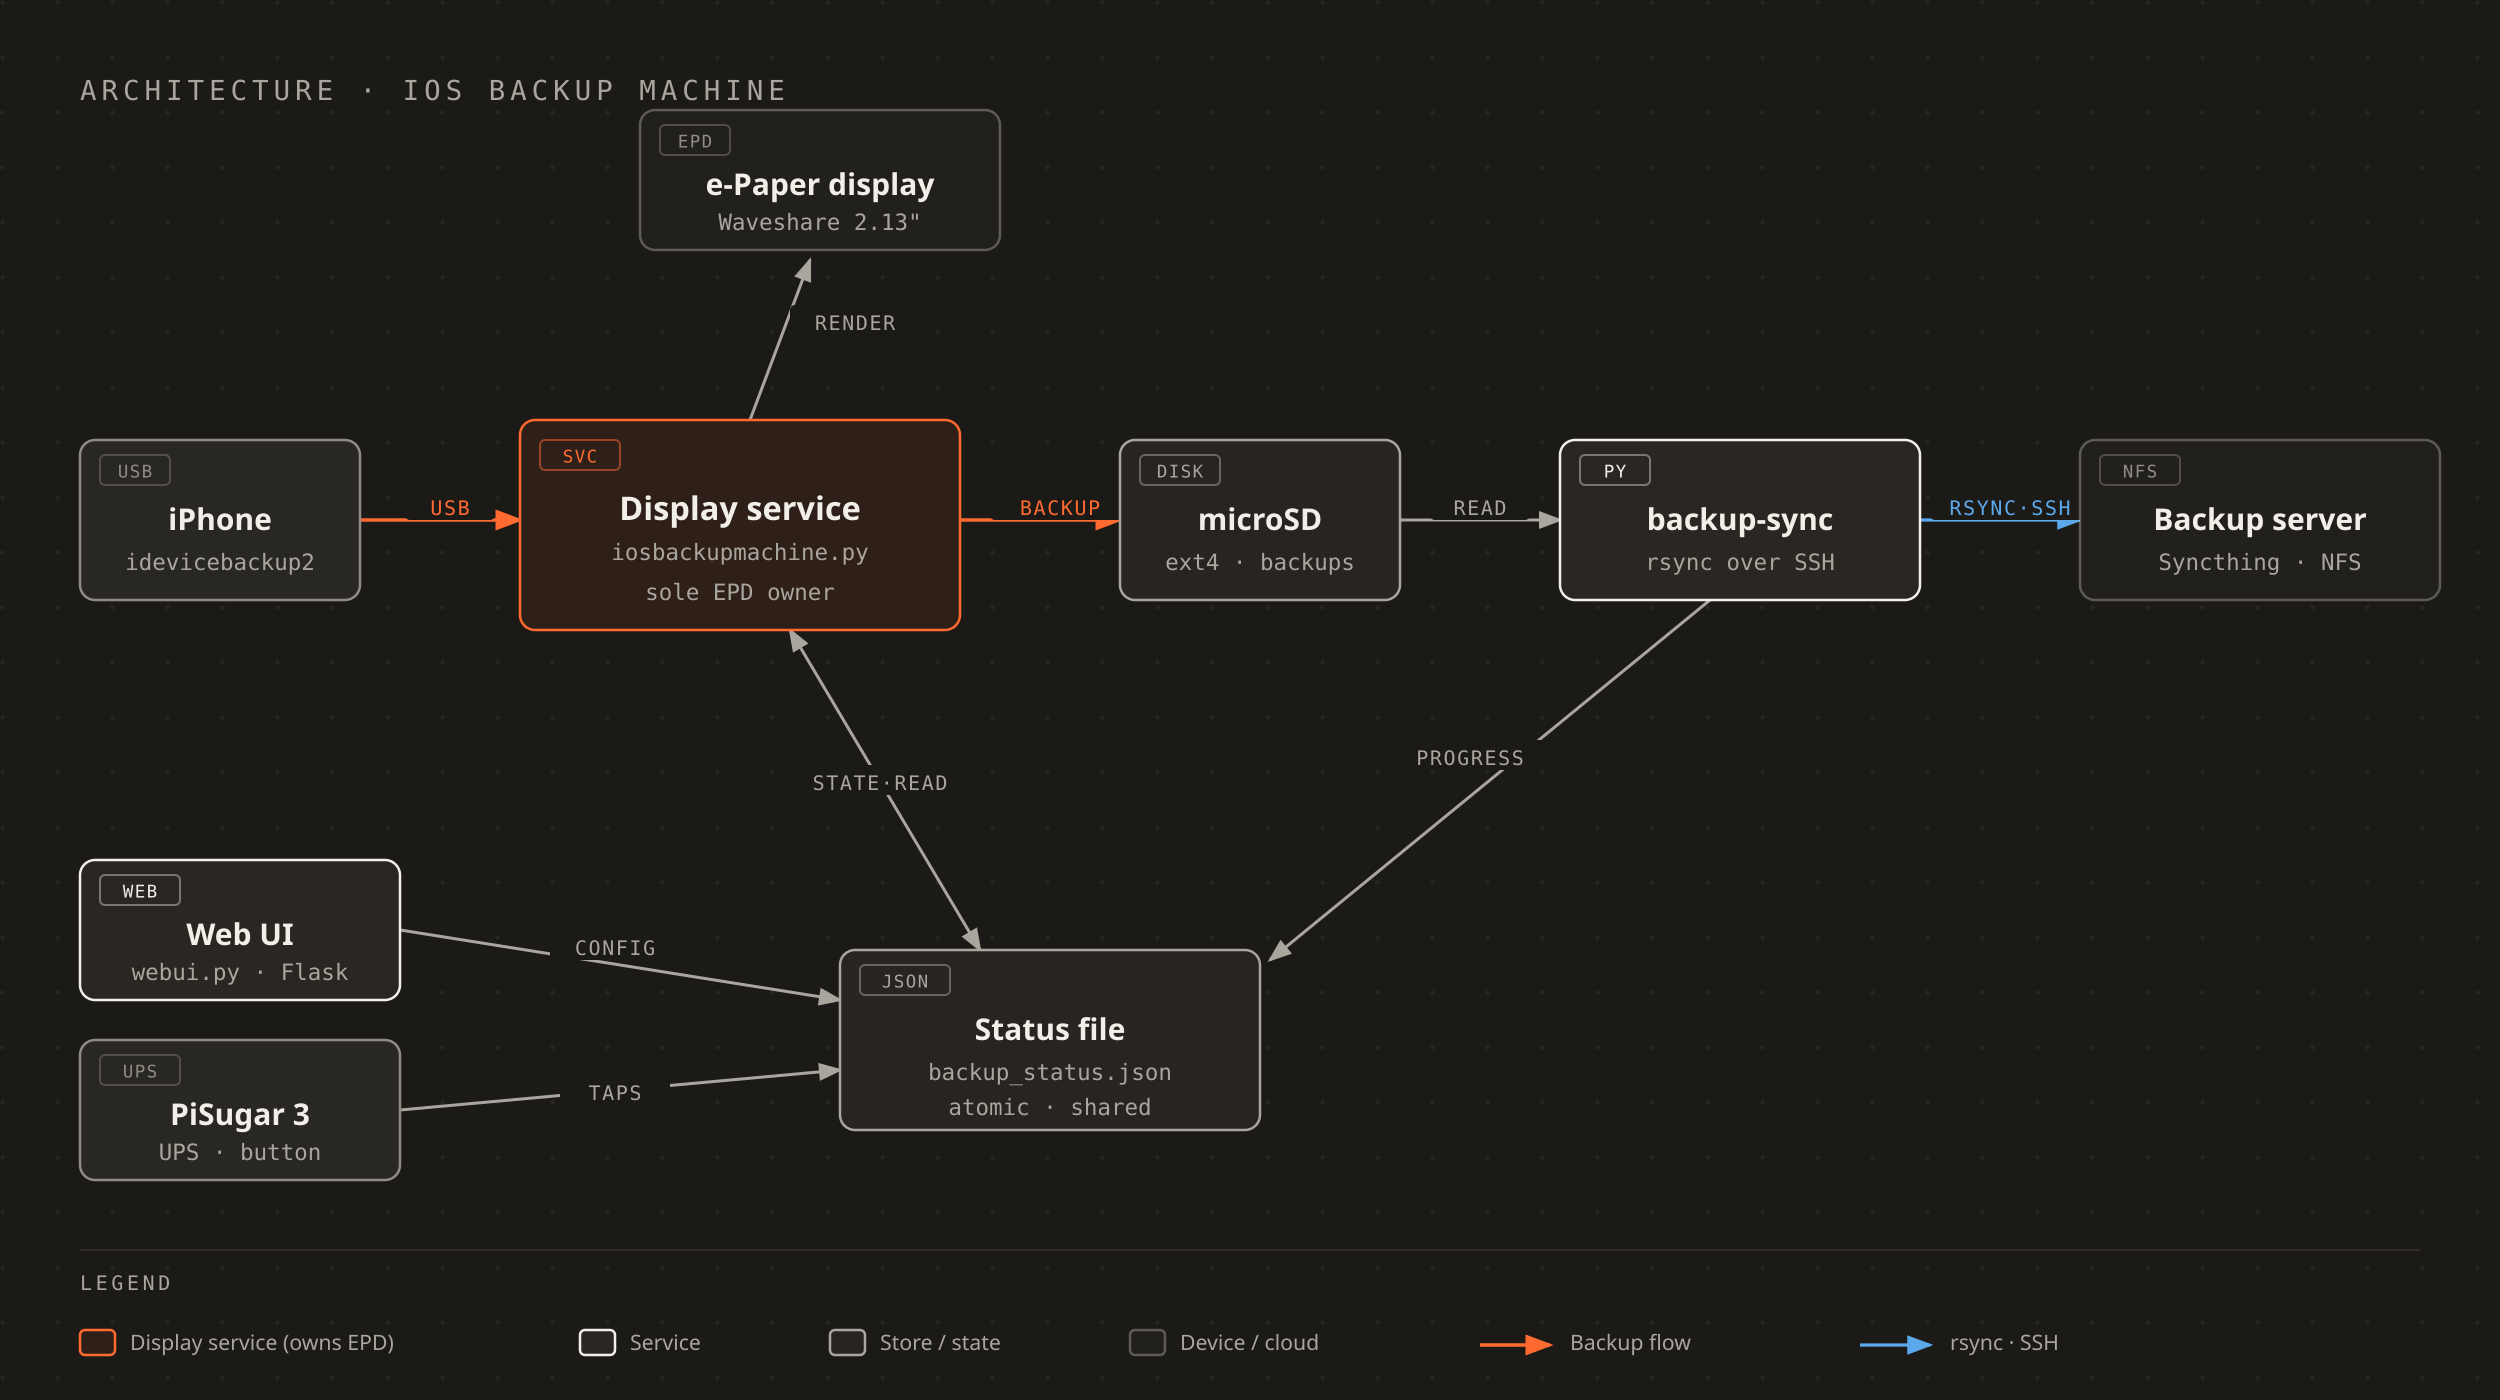
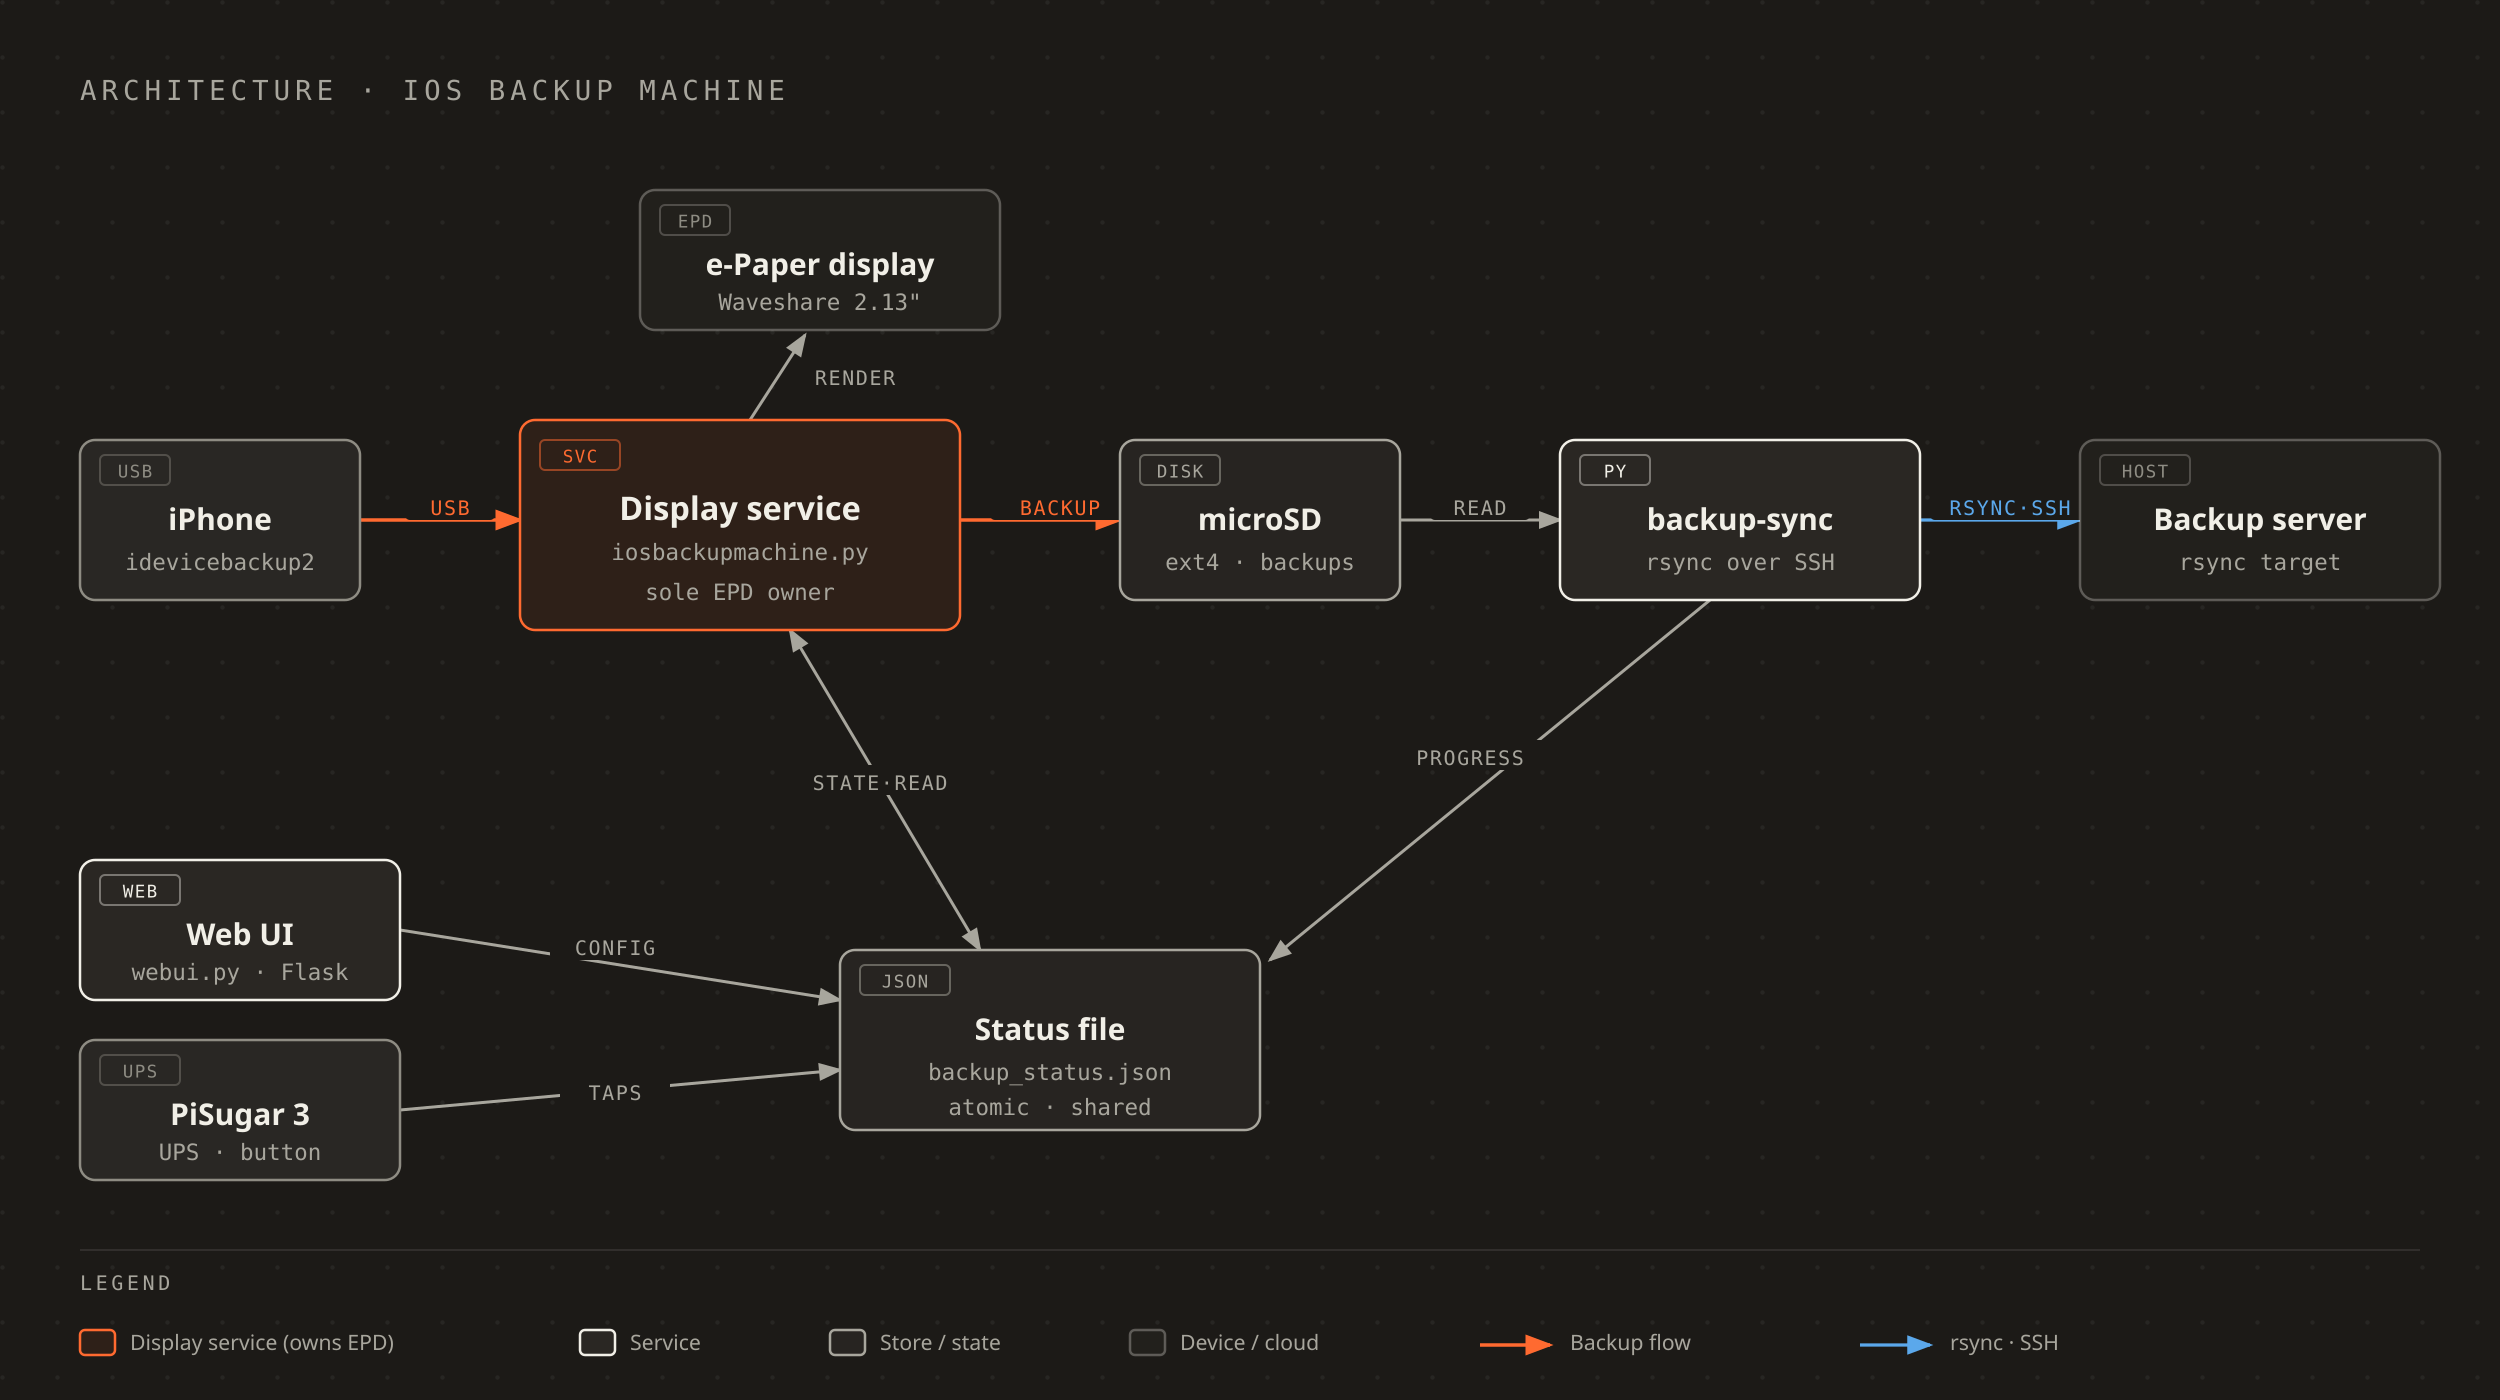
<svg xmlns="http://www.w3.org/2000/svg" viewBox="0 0 1000 560" width="1000" height="560" font-family="'Geist', system-ui, sans-serif">
  <defs>
    <pattern id="dots" width="22" height="22" patternUnits="userSpaceOnUse">
      <circle cx="1" cy="1" r="0.9" fill="rgba(241,239,231,0.10)" />
    </pattern>
    <marker id="arrow" markerWidth="8" markerHeight="6" refX="7" refY="3" orient="auto">
      <polygon points="0 0, 8 3, 0 6" fill="#a8a69d" />
    </marker>
    <marker id="arrow-accent" markerWidth="8" markerHeight="6" refX="7" refY="3" orient="auto">
      <polygon points="0 0, 8 3, 0 6" fill="#ff6a30" />
    </marker>
    <marker id="arrow-link" markerWidth="8" markerHeight="6" refX="7" refY="3" orient="auto">
      <polygon points="0 0, 8 3, 0 6" fill="#5ba8eb" />
    </marker>
    <marker id="arrow-start" markerWidth="8" markerHeight="6" refX="1" refY="3" orient="auto">
      <polygon points="8 0, 0 3, 8 6" fill="#a8a69d" />
    </marker>
  </defs>
  <rect width="100%" height="100%" fill="#1c1a17" />
  <rect width="100%" height="100%" fill="url(#dots)" opacity="0.55" />
  <text x="32" y="40" fill="#a8a69d" font-size="11" font-family="'Geist Mono', monospace" letter-spacing="0.18em">ARCHITECTURE · IOS BACKUP MACHINE</text>
  <line x1="144" y1="208" x2="208" y2="208" stroke="#ff6a30" stroke-width="1.4" marker-end="url(#arrow-accent)" />
  <line x1="384" y1="208" x2="448" y2="208" stroke="#ff6a30" stroke-width="1.4" marker-end="url(#arrow-accent)" />
  <line x1="560" y1="208" x2="624" y2="208" stroke="#a8a69d" stroke-width="1.2" marker-end="url(#arrow)" />
  <line x1="768" y1="208" x2="832" y2="208" stroke="#5ba8eb" stroke-width="1.3" marker-end="url(#arrow-link)" />
-   <line x1="300" y1="168" x2="324" y2="104" stroke="#a8a69d" stroke-width="1.2" marker-end="url(#arrow)" />
+   <line x1="300" y1="168" x2="322" y2="134" stroke="#a8a69d" stroke-width="1.2" marker-end="url(#arrow)" />
  <line x1="316" y1="252" x2="392" y2="380" stroke="#a8a69d" stroke-width="1.2" marker-start="url(#arrow-start)" marker-end="url(#arrow)" />
  <line x1="684" y1="240" x2="508" y2="384" stroke="#a8a69d" stroke-width="1.2" marker-end="url(#arrow)" />
  <line x1="160" y1="372" x2="336" y2="400" stroke="#a8a69d" stroke-width="1.2" marker-end="url(#arrow)" />
  <line x1="160" y1="444" x2="336" y2="428" stroke="#a8a69d" stroke-width="1.2" marker-end="url(#arrow)" />
  <rect x="162" y="196" width="36" height="12" rx="2" fill="#1c1a17" />
  <text x="180" y="206" fill="#ff6a30" font-size="8" font-family="'Geist Mono', monospace" text-anchor="middle" letter-spacing="0.08em">USB</text>
  <rect x="396" y="196" width="56" height="12" rx="2" fill="#1c1a17" />
  <text x="424" y="206" fill="#ff6a30" font-size="8" font-family="'Geist Mono', monospace" text-anchor="middle" letter-spacing="0.08em">BACKUP</text>
  <rect x="572" y="196" width="40" height="12" rx="2" fill="#1c1a17" />
  <text x="592" y="206" fill="#a8a69d" font-size="8" font-family="'Geist Mono', monospace" text-anchor="middle" letter-spacing="0.08em">READ</text>
  <rect x="772" y="196" width="64" height="12" rx="2" fill="#1c1a17" />
  <text x="804" y="206" fill="#5ba8eb" font-size="8" font-family="'Geist Mono', monospace" text-anchor="middle" letter-spacing="0.08em">RSYNC·SSH</text>
-   <rect x="316" y="122" width="52" height="12" rx="2" fill="#1c1a17" />
-   <text x="342" y="132" fill="#a8a69d" font-size="8" font-family="'Geist Mono', monospace" text-anchor="middle" letter-spacing="0.08em">RENDER</text>
+   <rect x="316" y="144" width="52" height="12" rx="2" fill="#1c1a17" />
+   <text x="342" y="154" fill="#a8a69d" font-size="8" font-family="'Geist Mono', monospace" text-anchor="middle" letter-spacing="0.08em">RENDER</text>
  <rect x="312" y="306" width="80" height="12" rx="2" fill="#1c1a17" />
  <text x="352" y="316" fill="#a8a69d" font-size="8" font-family="'Geist Mono', monospace" text-anchor="middle" letter-spacing="0.08em">STATE·READ</text>
  <rect x="556" y="296" width="64" height="12" rx="2" fill="#1c1a17" />
  <text x="588" y="306" fill="#a8a69d" font-size="8" font-family="'Geist Mono', monospace" text-anchor="middle" letter-spacing="0.08em">PROGRESS</text>
  <rect x="220" y="372" width="52" height="12" rx="2" fill="#1c1a17" />
  <text x="246" y="382" fill="#a8a69d" font-size="8" font-family="'Geist Mono', monospace" text-anchor="middle" letter-spacing="0.08em">CONFIG</text>
  <rect x="224" y="430" width="44" height="12" rx="2" fill="#1c1a17" />
  <text x="246" y="440" fill="#a8a69d" font-size="8" font-family="'Geist Mono', monospace" text-anchor="middle" letter-spacing="0.08em">TAPS</text>
-   <rect x="256" y="44" width="144" height="56" rx="6" fill="#1c1a17" />
-   <rect x="256" y="44" width="144" height="56" rx="6" fill="rgba(241,239,231,0.03)" stroke="rgba(241,239,231,0.30)" stroke-width="1" />
-   <rect x="264" y="50" width="28" height="12" rx="2" fill="transparent" stroke="rgba(241,239,231,0.22)" stroke-width="0.8" />
-   <text x="278" y="59" fill="#8e8c83" font-size="7" font-family="'Geist Mono', monospace" text-anchor="middle" letter-spacing="0.08em">EPD</text>
-   <text x="328" y="78" fill="#f1efe7" font-size="12" font-weight="600" text-anchor="middle">e-Paper display</text>
-   <text x="328" y="92" fill="#a8a69d" font-size="9" font-family="'Geist Mono', monospace" text-anchor="middle">Waveshare 2.13"</text>
+   <rect x="256" y="76" width="144" height="56" rx="6" fill="#1c1a17" />
+   <rect x="256" y="76" width="144" height="56" rx="6" fill="rgba(241,239,231,0.03)" stroke="rgba(241,239,231,0.30)" stroke-width="1" />
+   <rect x="264" y="82" width="28" height="12" rx="2" fill="transparent" stroke="rgba(241,239,231,0.22)" stroke-width="0.8" />
+   <text x="278" y="91" fill="#8e8c83" font-size="7" font-family="'Geist Mono', monospace" text-anchor="middle" letter-spacing="0.08em">EPD</text>
+   <text x="328" y="110" fill="#f1efe7" font-size="12" font-weight="600" text-anchor="middle">e-Paper display</text>
+   <text x="328" y="124" fill="#a8a69d" font-size="9" font-family="'Geist Mono', monospace" text-anchor="middle">Waveshare 2.13"</text>
  <rect x="32" y="176" width="112" height="64" rx="6" fill="#1c1a17" />
  <rect x="32" y="176" width="112" height="64" rx="6" fill="rgba(168,166,157,0.10)" stroke="#8e8c83" stroke-width="1" />
  <rect x="40" y="182" width="28" height="12" rx="2" fill="transparent" stroke="rgba(142,140,131,0.40)" stroke-width="0.8" />
  <text x="54" y="191" fill="#8e8c83" font-size="7" font-family="'Geist Mono', monospace" text-anchor="middle" letter-spacing="0.08em">USB</text>
  <text x="88" y="212" fill="#f1efe7" font-size="12" font-weight="600" text-anchor="middle">iPhone</text>
  <text x="88" y="228" fill="#a8a69d" font-size="9" font-family="'Geist Mono', monospace" text-anchor="middle">idevicebackup2</text>
  <rect x="208" y="168" width="176" height="84" rx="6" fill="#1c1a17" />
  <rect x="208" y="168" width="176" height="84" rx="6" fill="rgba(255,106,48,0.08)" stroke="#ff6a30" stroke-width="1" />
  <rect x="216" y="176" width="32" height="12" rx="2" fill="transparent" stroke="rgba(255,106,48,0.50)" stroke-width="0.8" />
  <text x="232" y="185" fill="#ff6a30" font-size="7" font-family="'Geist Mono', monospace" text-anchor="middle" letter-spacing="0.08em">SVC</text>
  <text x="296" y="208" fill="#f1efe7" font-size="13" font-weight="600" text-anchor="middle">Display service</text>
  <text x="296" y="224" fill="#a8a69d" font-size="9" font-family="'Geist Mono', monospace" text-anchor="middle">iosbackupmachine.py</text>
  <text x="296" y="240" fill="#a8a69d" font-size="9" font-family="'Geist Mono', monospace" text-anchor="middle">sole EPD owner</text>
  <rect x="448" y="176" width="112" height="64" rx="6" fill="#1c1a17" />
  <rect x="448" y="176" width="112" height="64" rx="6" fill="rgba(241,239,231,0.05)" stroke="#a8a69d" stroke-width="1" />
  <rect x="456" y="182" width="32" height="12" rx="2" fill="transparent" stroke="rgba(168,166,157,0.50)" stroke-width="0.8" />
  <text x="472" y="191" fill="#a8a69d" font-size="7" font-family="'Geist Mono', monospace" text-anchor="middle" letter-spacing="0.08em">DISK</text>
  <text x="504" y="212" fill="#f1efe7" font-size="12" font-weight="600" text-anchor="middle">microSD</text>
  <text x="504" y="228" fill="#a8a69d" font-size="9" font-family="'Geist Mono', monospace" text-anchor="middle">ext4 · backups</text>
  <rect x="624" y="176" width="144" height="64" rx="6" fill="#1c1a17" />
  <rect x="624" y="176" width="144" height="64" rx="6" fill="#2a2723" stroke="#f1efe7" stroke-width="1" />
  <rect x="632" y="182" width="28" height="12" rx="2" fill="transparent" stroke="rgba(241,239,231,0.40)" stroke-width="0.8" />
  <text x="646" y="191" fill="#f1efe7" font-size="7" font-family="'Geist Mono', monospace" text-anchor="middle" letter-spacing="0.08em">PY</text>
  <text x="696" y="212" fill="#f1efe7" font-size="12" font-weight="600" text-anchor="middle">backup-sync</text>
  <text x="696" y="228" fill="#a8a69d" font-size="9" font-family="'Geist Mono', monospace" text-anchor="middle">rsync over SSH</text>
  <rect x="832" y="176" width="144" height="64" rx="6" fill="#1c1a17" />
  <rect x="832" y="176" width="144" height="64" rx="6" fill="rgba(241,239,231,0.03)" stroke="rgba(241,239,231,0.30)" stroke-width="1" />
-   <rect x="840" y="182" width="32" height="12" rx="2" fill="transparent" stroke="rgba(241,239,231,0.22)" stroke-width="0.8" />
-   <text x="856" y="191" fill="#8e8c83" font-size="7" font-family="'Geist Mono', monospace" text-anchor="middle" letter-spacing="0.08em">NFS</text>
+   <rect x="840" y="182" width="36" height="12" rx="2" fill="transparent" stroke="rgba(241,239,231,0.22)" stroke-width="0.8" />
+   <text x="858" y="191" fill="#8e8c83" font-size="7" font-family="'Geist Mono', monospace" text-anchor="middle" letter-spacing="0.08em">HOST</text>
  <text x="904" y="212" fill="#f1efe7" font-size="12" font-weight="600" text-anchor="middle">Backup server</text>
-   <text x="904" y="228" fill="#a8a69d" font-size="9" font-family="'Geist Mono', monospace" text-anchor="middle">Syncthing · NFS</text>
+   <text x="904" y="228" fill="#a8a69d" font-size="9" font-family="'Geist Mono', monospace" text-anchor="middle">rsync target</text>
  <rect x="32" y="344" width="128" height="56" rx="6" fill="#1c1a17" />
  <rect x="32" y="344" width="128" height="56" rx="6" fill="#2a2723" stroke="#f1efe7" stroke-width="1" />
  <rect x="40" y="350" width="32" height="12" rx="2" fill="transparent" stroke="rgba(241,239,231,0.40)" stroke-width="0.8" />
  <text x="56" y="359" fill="#f1efe7" font-size="7" font-family="'Geist Mono', monospace" text-anchor="middle" letter-spacing="0.08em">WEB</text>
  <text x="96" y="378" fill="#f1efe7" font-size="12" font-weight="600" text-anchor="middle">Web UI</text>
  <text x="96" y="392" fill="#a8a69d" font-size="9" font-family="'Geist Mono', monospace" text-anchor="middle">webui.py · Flask</text>
  <rect x="32" y="416" width="128" height="56" rx="6" fill="#1c1a17" />
  <rect x="32" y="416" width="128" height="56" rx="6" fill="rgba(168,166,157,0.10)" stroke="#8e8c83" stroke-width="1" />
  <rect x="40" y="422" width="32" height="12" rx="2" fill="transparent" stroke="rgba(142,140,131,0.40)" stroke-width="0.8" />
  <text x="56" y="431" fill="#8e8c83" font-size="7" font-family="'Geist Mono', monospace" text-anchor="middle" letter-spacing="0.08em">UPS</text>
  <text x="96" y="450" fill="#f1efe7" font-size="12" font-weight="600" text-anchor="middle">PiSugar 3</text>
  <text x="96" y="464" fill="#a8a69d" font-size="9" font-family="'Geist Mono', monospace" text-anchor="middle">UPS · button</text>
  <rect x="336" y="380" width="168" height="72" rx="6" fill="#1c1a17" />
  <rect x="336" y="380" width="168" height="72" rx="6" fill="rgba(241,239,231,0.05)" stroke="#a8a69d" stroke-width="1" />
  <rect x="344" y="386" width="36" height="12" rx="2" fill="transparent" stroke="rgba(168,166,157,0.50)" stroke-width="0.8" />
  <text x="362" y="395" fill="#a8a69d" font-size="7" font-family="'Geist Mono', monospace" text-anchor="middle" letter-spacing="0.08em">JSON</text>
  <text x="420" y="416" fill="#f1efe7" font-size="12" font-weight="600" text-anchor="middle">Status file</text>
  <text x="420" y="432" fill="#a8a69d" font-size="9" font-family="'Geist Mono', monospace" text-anchor="middle">backup_status.json</text>
  <text x="420" y="446" fill="#a8a69d" font-size="9" font-family="'Geist Mono', monospace" text-anchor="middle">atomic · shared</text>
  <line x1="32" y1="500" x2="968" y2="500" stroke="rgba(241,239,231,0.10)" stroke-width="0.8" />
  <text x="32" y="516" fill="#a8a69d" font-size="8" font-family="'Geist Mono', monospace" letter-spacing="0.18em">LEGEND</text>
  <rect x="32" y="532" width="14" height="10" rx="2" fill="rgba(255,106,48,0.08)" stroke="#ff6a30" stroke-width="1" />
  <text x="52" y="540" fill="#a8a69d" font-size="8.5">Display service (owns EPD)</text>
  <rect x="232" y="532" width="14" height="10" rx="2" fill="#2a2723" stroke="#f1efe7" stroke-width="1" />
  <text x="252" y="540" fill="#a8a69d" font-size="8.5">Service</text>
  <rect x="332" y="532" width="14" height="10" rx="2" fill="rgba(241,239,231,0.05)" stroke="#a8a69d" stroke-width="1" />
  <text x="352" y="540" fill="#a8a69d" font-size="8.5">Store / state</text>
  <rect x="452" y="532" width="14" height="10" rx="2" fill="rgba(241,239,231,0.03)" stroke="rgba(241,239,231,0.30)" stroke-width="1" />
  <text x="472" y="540" fill="#a8a69d" font-size="8.5">Device / cloud</text>
  <line x1="592" y1="538" x2="620" y2="538" stroke="#ff6a30" stroke-width="1.4" marker-end="url(#arrow-accent)" />
  <text x="628" y="540" fill="#a8a69d" font-size="8.5">Backup flow</text>
  <line x1="744" y1="538" x2="772" y2="538" stroke="#5ba8eb" stroke-width="1.3" marker-end="url(#arrow-link)" />
  <text x="780" y="540" fill="#a8a69d" font-size="8.5">rsync · SSH</text>
</svg>
